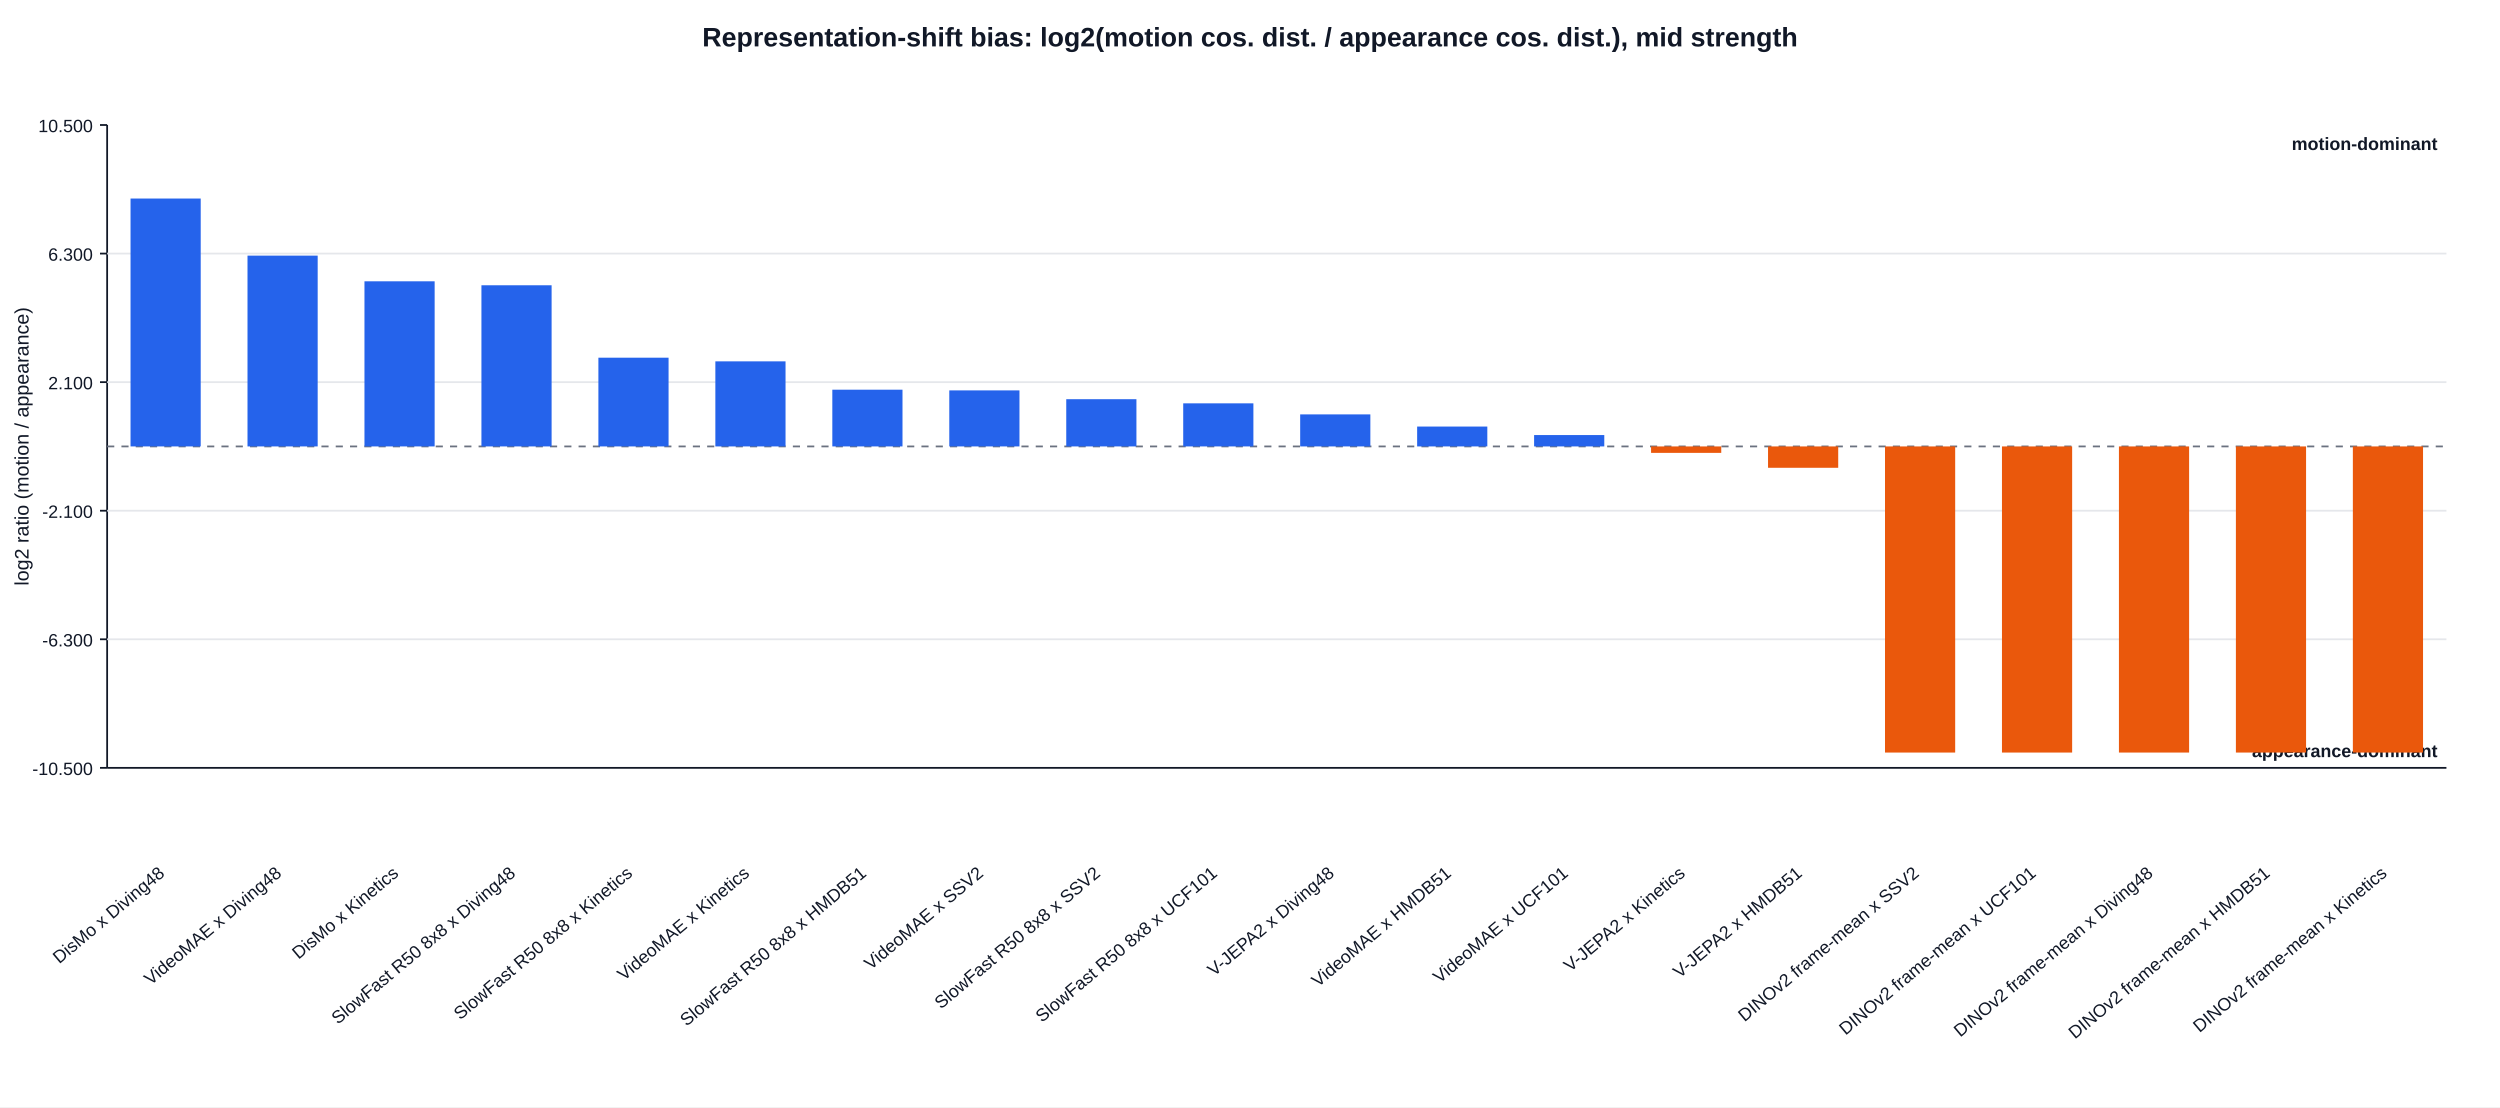
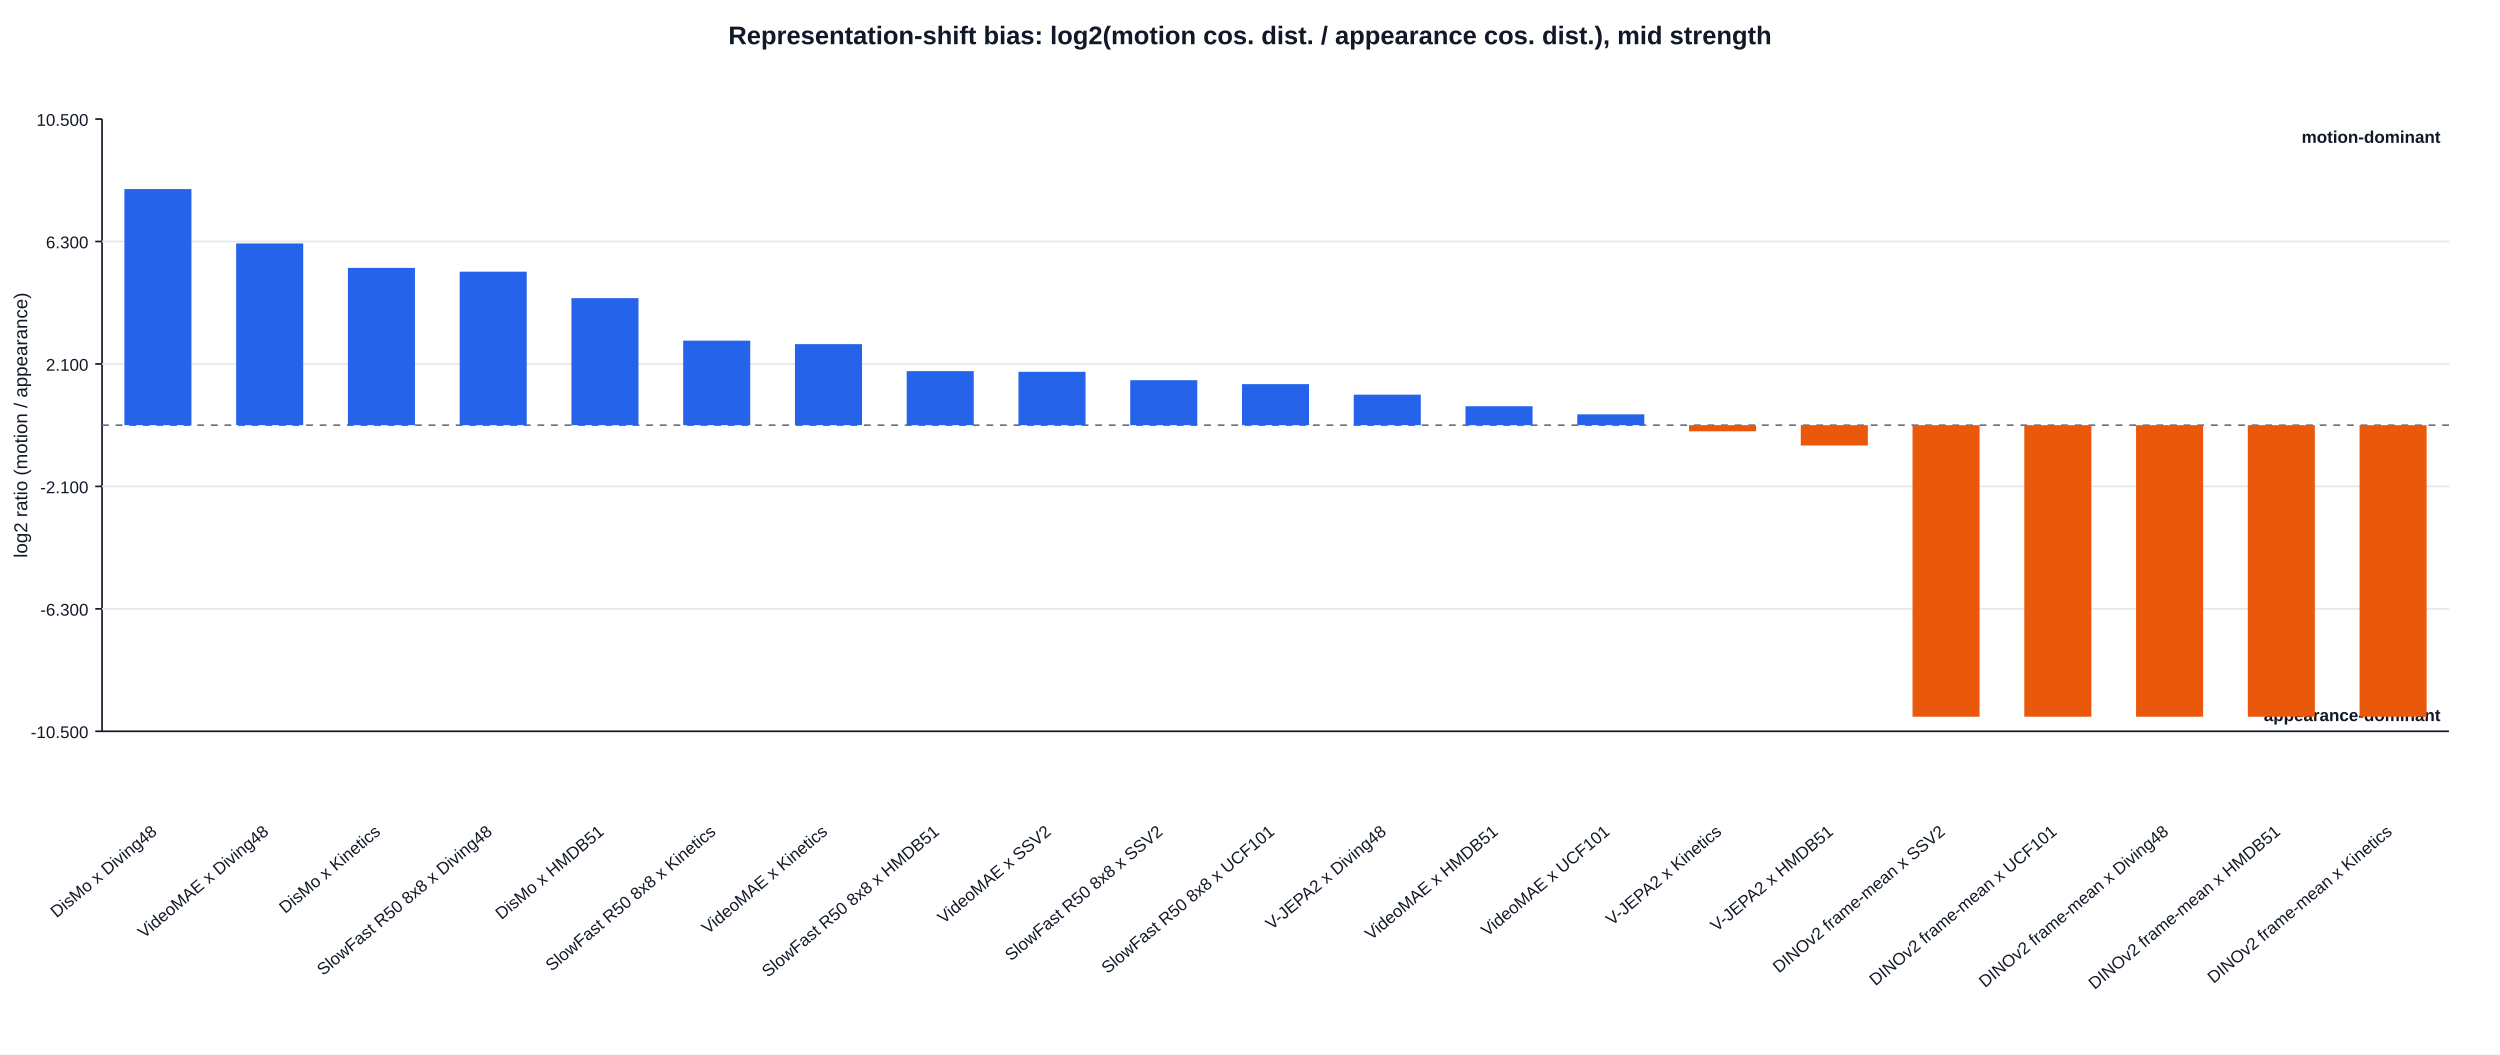
- <svg xmlns="http://www.w3.org/2000/svg" width="1400" height="620" viewBox="0 0 1400 620">
+ <svg xmlns="http://www.w3.org/2000/svg" width="1470" height="620" viewBox="0 0 1470 620">
  <rect width="100%" height="100%" fill="#ffffff" />
  <style>text { font-family: Arial, Helvetica, sans-serif; fill: #111827; }</style>
-   <text x="700.00" y="26.00" font-size="15" font-weight="700" text-anchor="middle">Representation-shift bias: log2(motion cos. dist. / appearance cos. dist.), mid strength</text>
+   <text x="735.00" y="26.00" font-size="15" font-weight="700" text-anchor="middle">Representation-shift bias: log2(motion cos. dist. / appearance cos. dist.), mid strength</text>
  <text x="16.00" y="250.00" font-size="11" font-weight="400" text-anchor="middle" transform="rotate(-90 16.00 250.00)">log2 ratio (motion / appearance)</text>
-   <line x1="60" y1="430" x2="1370" y2="430" stroke="#111827" stroke-width="1" />
+   <line x1="60" y1="430" x2="1440" y2="430" stroke="#111827" stroke-width="1" />
  <line x1="60" y1="70" x2="60" y2="430" stroke="#111827" stroke-width="1" />
  <line x1="56" y1="430.00" x2="60" y2="430.00" stroke="#111827" />
  <text x="52.00" y="434.00" font-size="10" font-weight="400" text-anchor="end">-10.500</text>
  <line x1="56" y1="358.00" x2="60" y2="358.00" stroke="#111827" />
  <text x="52.00" y="362.00" font-size="10" font-weight="400" text-anchor="end">-6.300</text>
-   <line x1="60" y1="358.00" x2="1370" y2="358.00" stroke="#e5e7eb" stroke-width="1" />
+   <line x1="60" y1="358.00" x2="1440" y2="358.00" stroke="#e5e7eb" stroke-width="1" />
  <line x1="56" y1="286.00" x2="60" y2="286.00" stroke="#111827" />
  <text x="52.00" y="290.00" font-size="10" font-weight="400" text-anchor="end">-2.100</text>
-   <line x1="60" y1="286.00" x2="1370" y2="286.00" stroke="#e5e7eb" stroke-width="1" />
+   <line x1="60" y1="286.00" x2="1440" y2="286.00" stroke="#e5e7eb" stroke-width="1" />
  <line x1="56" y1="214.00" x2="60" y2="214.00" stroke="#111827" />
  <text x="52.00" y="218.00" font-size="10" font-weight="400" text-anchor="end">2.100</text>
-   <line x1="60" y1="214.00" x2="1370" y2="214.00" stroke="#e5e7eb" stroke-width="1" />
+   <line x1="60" y1="214.00" x2="1440" y2="214.00" stroke="#e5e7eb" stroke-width="1" />
  <line x1="56" y1="142.00" x2="60" y2="142.00" stroke="#111827" />
  <text x="52.00" y="146.00" font-size="10" font-weight="400" text-anchor="end">6.300</text>
-   <line x1="60" y1="142.00" x2="1370" y2="142.00" stroke="#e5e7eb" stroke-width="1" />
+   <line x1="60" y1="142.00" x2="1440" y2="142.00" stroke="#e5e7eb" stroke-width="1" />
  <line x1="56" y1="70.00" x2="60" y2="70.00" stroke="#111827" />
  <text x="52.00" y="74.00" font-size="10" font-weight="400" text-anchor="end">10.500</text>
-   <line x1="60" y1="250.00" x2="1370" y2="250.00" stroke="#6b7280" stroke-dasharray="4 4" />
-   <text x="1365.00" y="84.00" font-size="10" font-weight="600" text-anchor="end">motion-dominant</text>
-   <text x="1365.00" y="424.00" font-size="10" font-weight="600" text-anchor="end">appearance-dominant</text>
-   <rect x="73.10" y="111.18" width="39.30" height="138.82" fill="#2563eb" />
-   <text x="92.75" y="490.00" font-size="10" font-weight="400" text-anchor="end" transform="rotate(-40 92.75 490.00)">DisMo x Diving48</text>
-   <rect x="138.60" y="143.15" width="39.30" height="106.85" fill="#2563eb" />
-   <text x="158.25" y="490.00" font-size="10" font-weight="400" text-anchor="end" transform="rotate(-40 158.25 490.00)">VideoMAE x Diving48</text>
-   <rect x="204.10" y="157.53" width="39.30" height="92.47" fill="#2563eb" />
-   <text x="223.75" y="490.00" font-size="10" font-weight="400" text-anchor="end" transform="rotate(-40 223.75 490.00)">DisMo x Kinetics</text>
-   <rect x="269.60" y="159.75" width="39.30" height="90.25" fill="#2563eb" />
-   <text x="289.25" y="490.00" font-size="10" font-weight="400" text-anchor="end" transform="rotate(-40 289.25 490.00)">SlowFast R50 8x8 x Diving48</text>
-   <rect x="335.10" y="200.31" width="39.30" height="49.69" fill="#2563eb" />
-   <text x="354.75" y="490.00" font-size="10" font-weight="400" text-anchor="end" transform="rotate(-40 354.75 490.00)">SlowFast R50 8x8 x Kinetics</text>
-   <rect x="400.60" y="202.36" width="39.30" height="47.64" fill="#2563eb" />
-   <text x="420.25" y="490.00" font-size="10" font-weight="400" text-anchor="end" transform="rotate(-40 420.25 490.00)">VideoMAE x Kinetics</text>
-   <rect x="466.10" y="218.23" width="39.30" height="31.77" fill="#2563eb" />
-   <text x="485.75" y="490.00" font-size="10" font-weight="400" text-anchor="end" transform="rotate(-40 485.75 490.00)">SlowFast R50 8x8 x HMDB51</text>
-   <rect x="531.60" y="218.62" width="39.30" height="31.38" fill="#2563eb" />
-   <text x="551.25" y="490.00" font-size="10" font-weight="400" text-anchor="end" transform="rotate(-40 551.25 490.00)">VideoMAE x SSV2</text>
-   <rect x="597.10" y="223.55" width="39.30" height="26.45" fill="#2563eb" />
-   <text x="616.75" y="490.00" font-size="10" font-weight="400" text-anchor="end" transform="rotate(-40 616.75 490.00)">SlowFast R50 8x8 x SSV2</text>
-   <rect x="662.60" y="225.87" width="39.30" height="24.13" fill="#2563eb" />
-   <text x="682.25" y="490.00" font-size="10" font-weight="400" text-anchor="end" transform="rotate(-40 682.25 490.00)">SlowFast R50 8x8 x UCF101</text>
-   <rect x="728.10" y="232.06" width="39.30" height="17.94" fill="#2563eb" />
-   <text x="747.75" y="490.00" font-size="10" font-weight="400" text-anchor="end" transform="rotate(-40 747.75 490.00)">V-JEPA2 x Diving48</text>
-   <rect x="793.60" y="238.87" width="39.30" height="11.13" fill="#2563eb" />
-   <text x="813.25" y="490.00" font-size="10" font-weight="400" text-anchor="end" transform="rotate(-40 813.25 490.00)">VideoMAE x HMDB51</text>
-   <rect x="859.10" y="243.63" width="39.30" height="6.37" fill="#2563eb" />
-   <text x="878.75" y="490.00" font-size="10" font-weight="400" text-anchor="end" transform="rotate(-40 878.75 490.00)">VideoMAE x UCF101</text>
-   <rect x="924.60" y="250.00" width="39.30" height="3.61" fill="#ea580c" />
-   <text x="944.25" y="490.00" font-size="10" font-weight="400" text-anchor="end" transform="rotate(-40 944.25 490.00)">V-JEPA2 x Kinetics</text>
-   <rect x="990.10" y="250.00" width="39.30" height="11.96" fill="#ea580c" />
-   <text x="1009.75" y="490.00" font-size="10" font-weight="400" text-anchor="end" transform="rotate(-40 1009.75 490.00)">V-JEPA2 x HMDB51</text>
-   <rect x="1055.60" y="250.00" width="39.30" height="171.43" fill="#ea580c" />
-   <text x="1075.25" y="490.00" font-size="10" font-weight="400" text-anchor="end" transform="rotate(-40 1075.25 490.00)">DINOv2 frame-mean x SSV2</text>
-   <rect x="1121.10" y="250.00" width="39.30" height="171.43" fill="#ea580c" />
-   <text x="1140.75" y="490.00" font-size="10" font-weight="400" text-anchor="end" transform="rotate(-40 1140.75 490.00)">DINOv2 frame-mean x UCF101</text>
-   <rect x="1186.60" y="250.00" width="39.30" height="171.43" fill="#ea580c" />
-   <text x="1206.25" y="490.00" font-size="10" font-weight="400" text-anchor="end" transform="rotate(-40 1206.25 490.00)">DINOv2 frame-mean x Diving48</text>
-   <rect x="1252.10" y="250.00" width="39.30" height="171.43" fill="#ea580c" />
-   <text x="1271.75" y="490.00" font-size="10" font-weight="400" text-anchor="end" transform="rotate(-40 1271.75 490.00)">DINOv2 frame-mean x HMDB51</text>
-   <rect x="1317.60" y="250.00" width="39.30" height="171.43" fill="#ea580c" />
-   <text x="1337.25" y="490.00" font-size="10" font-weight="400" text-anchor="end" transform="rotate(-40 1337.25 490.00)">DINOv2 frame-mean x Kinetics</text>
+   <line x1="60" y1="250.00" x2="1440" y2="250.00" stroke="#6b7280" stroke-dasharray="4 4" />
+   <text x="1435.00" y="84.00" font-size="10" font-weight="600" text-anchor="end">motion-dominant</text>
+   <text x="1435.00" y="424.00" font-size="10" font-weight="600" text-anchor="end">appearance-dominant</text>
+   <rect x="73.14" y="111.18" width="39.43" height="138.82" fill="#2563eb" />
+   <text x="92.86" y="490.00" font-size="10" font-weight="400" text-anchor="end" transform="rotate(-40 92.86 490.00)">DisMo x Diving48</text>
+   <rect x="138.86" y="143.15" width="39.43" height="106.85" fill="#2563eb" />
+   <text x="158.57" y="490.00" font-size="10" font-weight="400" text-anchor="end" transform="rotate(-40 158.57 490.00)">VideoMAE x Diving48</text>
+   <rect x="204.57" y="157.53" width="39.43" height="92.47" fill="#2563eb" />
+   <text x="224.29" y="490.00" font-size="10" font-weight="400" text-anchor="end" transform="rotate(-40 224.29 490.00)">DisMo x Kinetics</text>
+   <rect x="270.29" y="159.75" width="39.43" height="90.25" fill="#2563eb" />
+   <text x="290.00" y="490.00" font-size="10" font-weight="400" text-anchor="end" transform="rotate(-40 290.00 490.00)">SlowFast R50 8x8 x Diving48</text>
+   <rect x="336.00" y="175.31" width="39.43" height="74.69" fill="#2563eb" />
+   <text x="355.71" y="490.00" font-size="10" font-weight="400" text-anchor="end" transform="rotate(-40 355.71 490.00)">DisMo x HMDB51</text>
+   <rect x="401.71" y="200.31" width="39.43" height="49.69" fill="#2563eb" />
+   <text x="421.43" y="490.00" font-size="10" font-weight="400" text-anchor="end" transform="rotate(-40 421.43 490.00)">SlowFast R50 8x8 x Kinetics</text>
+   <rect x="467.43" y="202.36" width="39.43" height="47.64" fill="#2563eb" />
+   <text x="487.14" y="490.00" font-size="10" font-weight="400" text-anchor="end" transform="rotate(-40 487.14 490.00)">VideoMAE x Kinetics</text>
+   <rect x="533.14" y="218.23" width="39.43" height="31.77" fill="#2563eb" />
+   <text x="552.86" y="490.00" font-size="10" font-weight="400" text-anchor="end" transform="rotate(-40 552.86 490.00)">SlowFast R50 8x8 x HMDB51</text>
+   <rect x="598.86" y="218.62" width="39.43" height="31.38" fill="#2563eb" />
+   <text x="618.57" y="490.00" font-size="10" font-weight="400" text-anchor="end" transform="rotate(-40 618.57 490.00)">VideoMAE x SSV2</text>
+   <rect x="664.57" y="223.55" width="39.43" height="26.45" fill="#2563eb" />
+   <text x="684.29" y="490.00" font-size="10" font-weight="400" text-anchor="end" transform="rotate(-40 684.29 490.00)">SlowFast R50 8x8 x SSV2</text>
+   <rect x="730.29" y="225.87" width="39.43" height="24.13" fill="#2563eb" />
+   <text x="750.00" y="490.00" font-size="10" font-weight="400" text-anchor="end" transform="rotate(-40 750.00 490.00)">SlowFast R50 8x8 x UCF101</text>
+   <rect x="796.00" y="232.06" width="39.43" height="17.94" fill="#2563eb" />
+   <text x="815.71" y="490.00" font-size="10" font-weight="400" text-anchor="end" transform="rotate(-40 815.71 490.00)">V-JEPA2 x Diving48</text>
+   <rect x="861.71" y="238.87" width="39.43" height="11.13" fill="#2563eb" />
+   <text x="881.43" y="490.00" font-size="10" font-weight="400" text-anchor="end" transform="rotate(-40 881.43 490.00)">VideoMAE x HMDB51</text>
+   <rect x="927.43" y="243.63" width="39.43" height="6.37" fill="#2563eb" />
+   <text x="947.14" y="490.00" font-size="10" font-weight="400" text-anchor="end" transform="rotate(-40 947.14 490.00)">VideoMAE x UCF101</text>
+   <rect x="993.14" y="250.00" width="39.43" height="3.61" fill="#ea580c" />
+   <text x="1012.86" y="490.00" font-size="10" font-weight="400" text-anchor="end" transform="rotate(-40 1012.86 490.00)">V-JEPA2 x Kinetics</text>
+   <rect x="1058.86" y="250.00" width="39.43" height="11.96" fill="#ea580c" />
+   <text x="1078.57" y="490.00" font-size="10" font-weight="400" text-anchor="end" transform="rotate(-40 1078.57 490.00)">V-JEPA2 x HMDB51</text>
+   <rect x="1124.57" y="250.00" width="39.43" height="171.43" fill="#ea580c" />
+   <text x="1144.29" y="490.00" font-size="10" font-weight="400" text-anchor="end" transform="rotate(-40 1144.29 490.00)">DINOv2 frame-mean x SSV2</text>
+   <rect x="1190.29" y="250.00" width="39.43" height="171.43" fill="#ea580c" />
+   <text x="1210.00" y="490.00" font-size="10" font-weight="400" text-anchor="end" transform="rotate(-40 1210.00 490.00)">DINOv2 frame-mean x UCF101</text>
+   <rect x="1256.00" y="250.00" width="39.43" height="171.43" fill="#ea580c" />
+   <text x="1275.71" y="490.00" font-size="10" font-weight="400" text-anchor="end" transform="rotate(-40 1275.71 490.00)">DINOv2 frame-mean x Diving48</text>
+   <rect x="1321.71" y="250.00" width="39.43" height="171.43" fill="#ea580c" />
+   <text x="1341.43" y="490.00" font-size="10" font-weight="400" text-anchor="end" transform="rotate(-40 1341.43 490.00)">DINOv2 frame-mean x HMDB51</text>
+   <rect x="1387.43" y="250.00" width="39.43" height="171.43" fill="#ea580c" />
+   <text x="1407.14" y="490.00" font-size="10" font-weight="400" text-anchor="end" transform="rotate(-40 1407.14 490.00)">DINOv2 frame-mean x Kinetics</text>
</svg>
